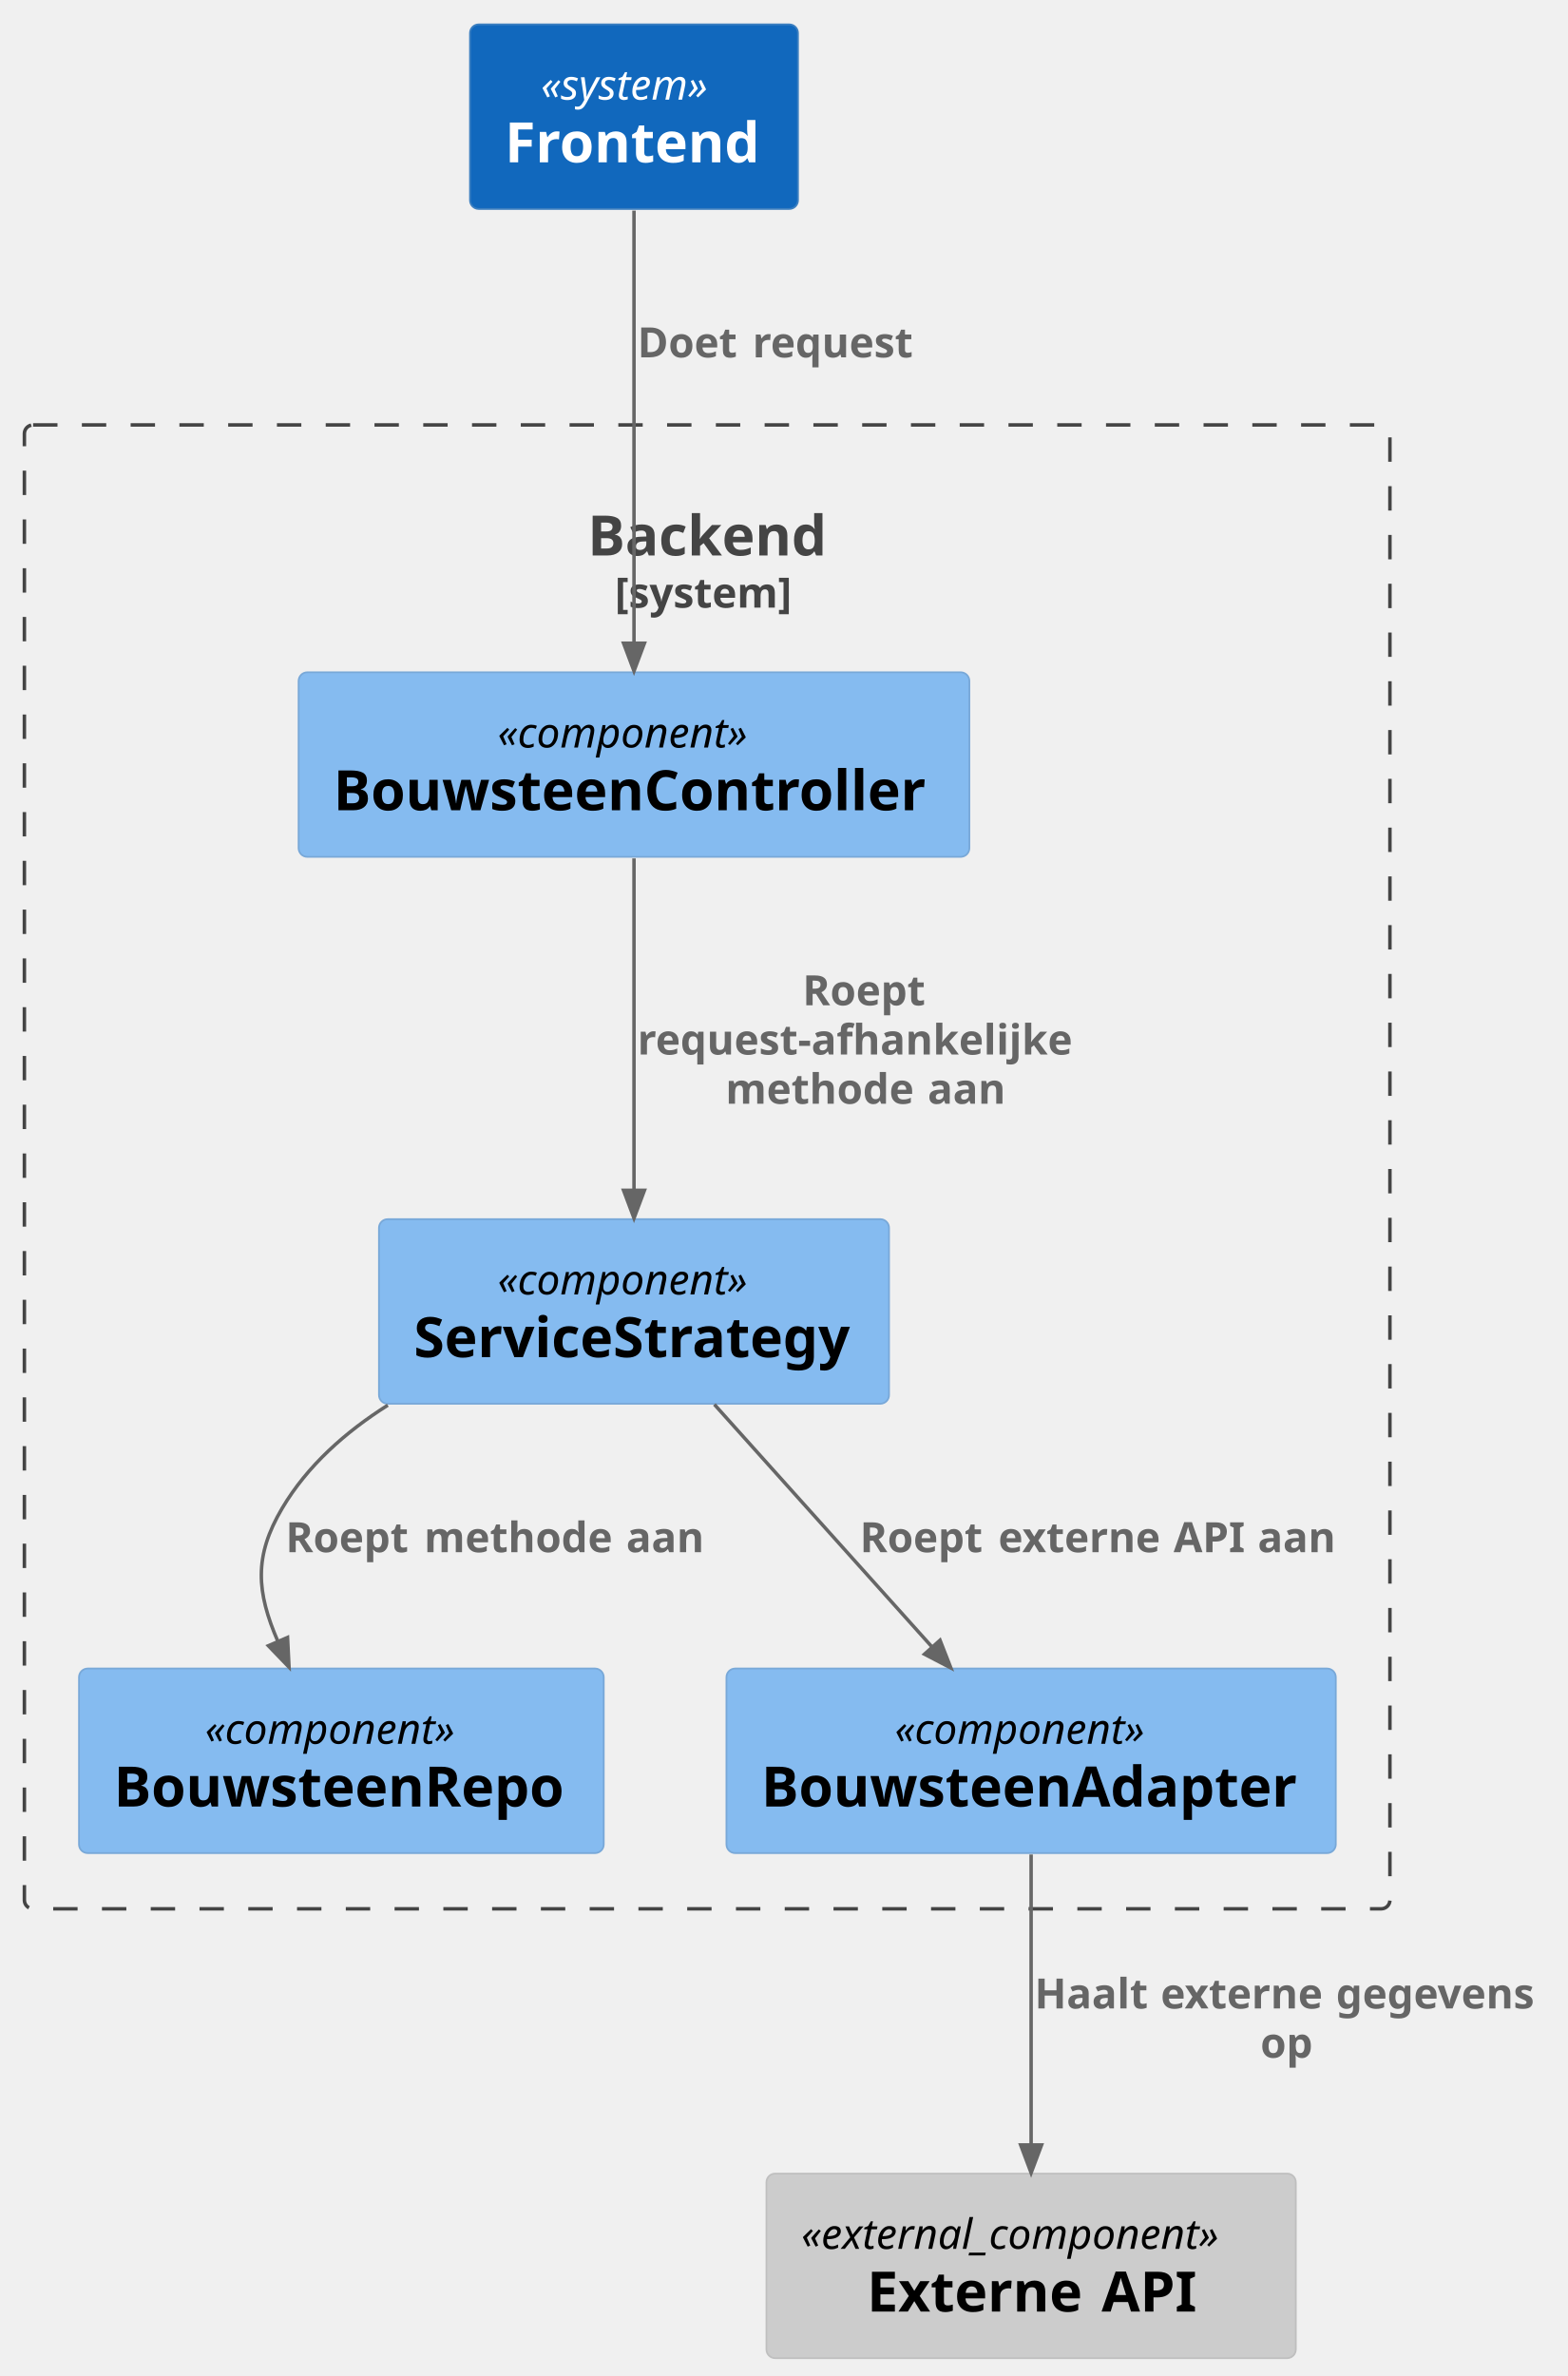
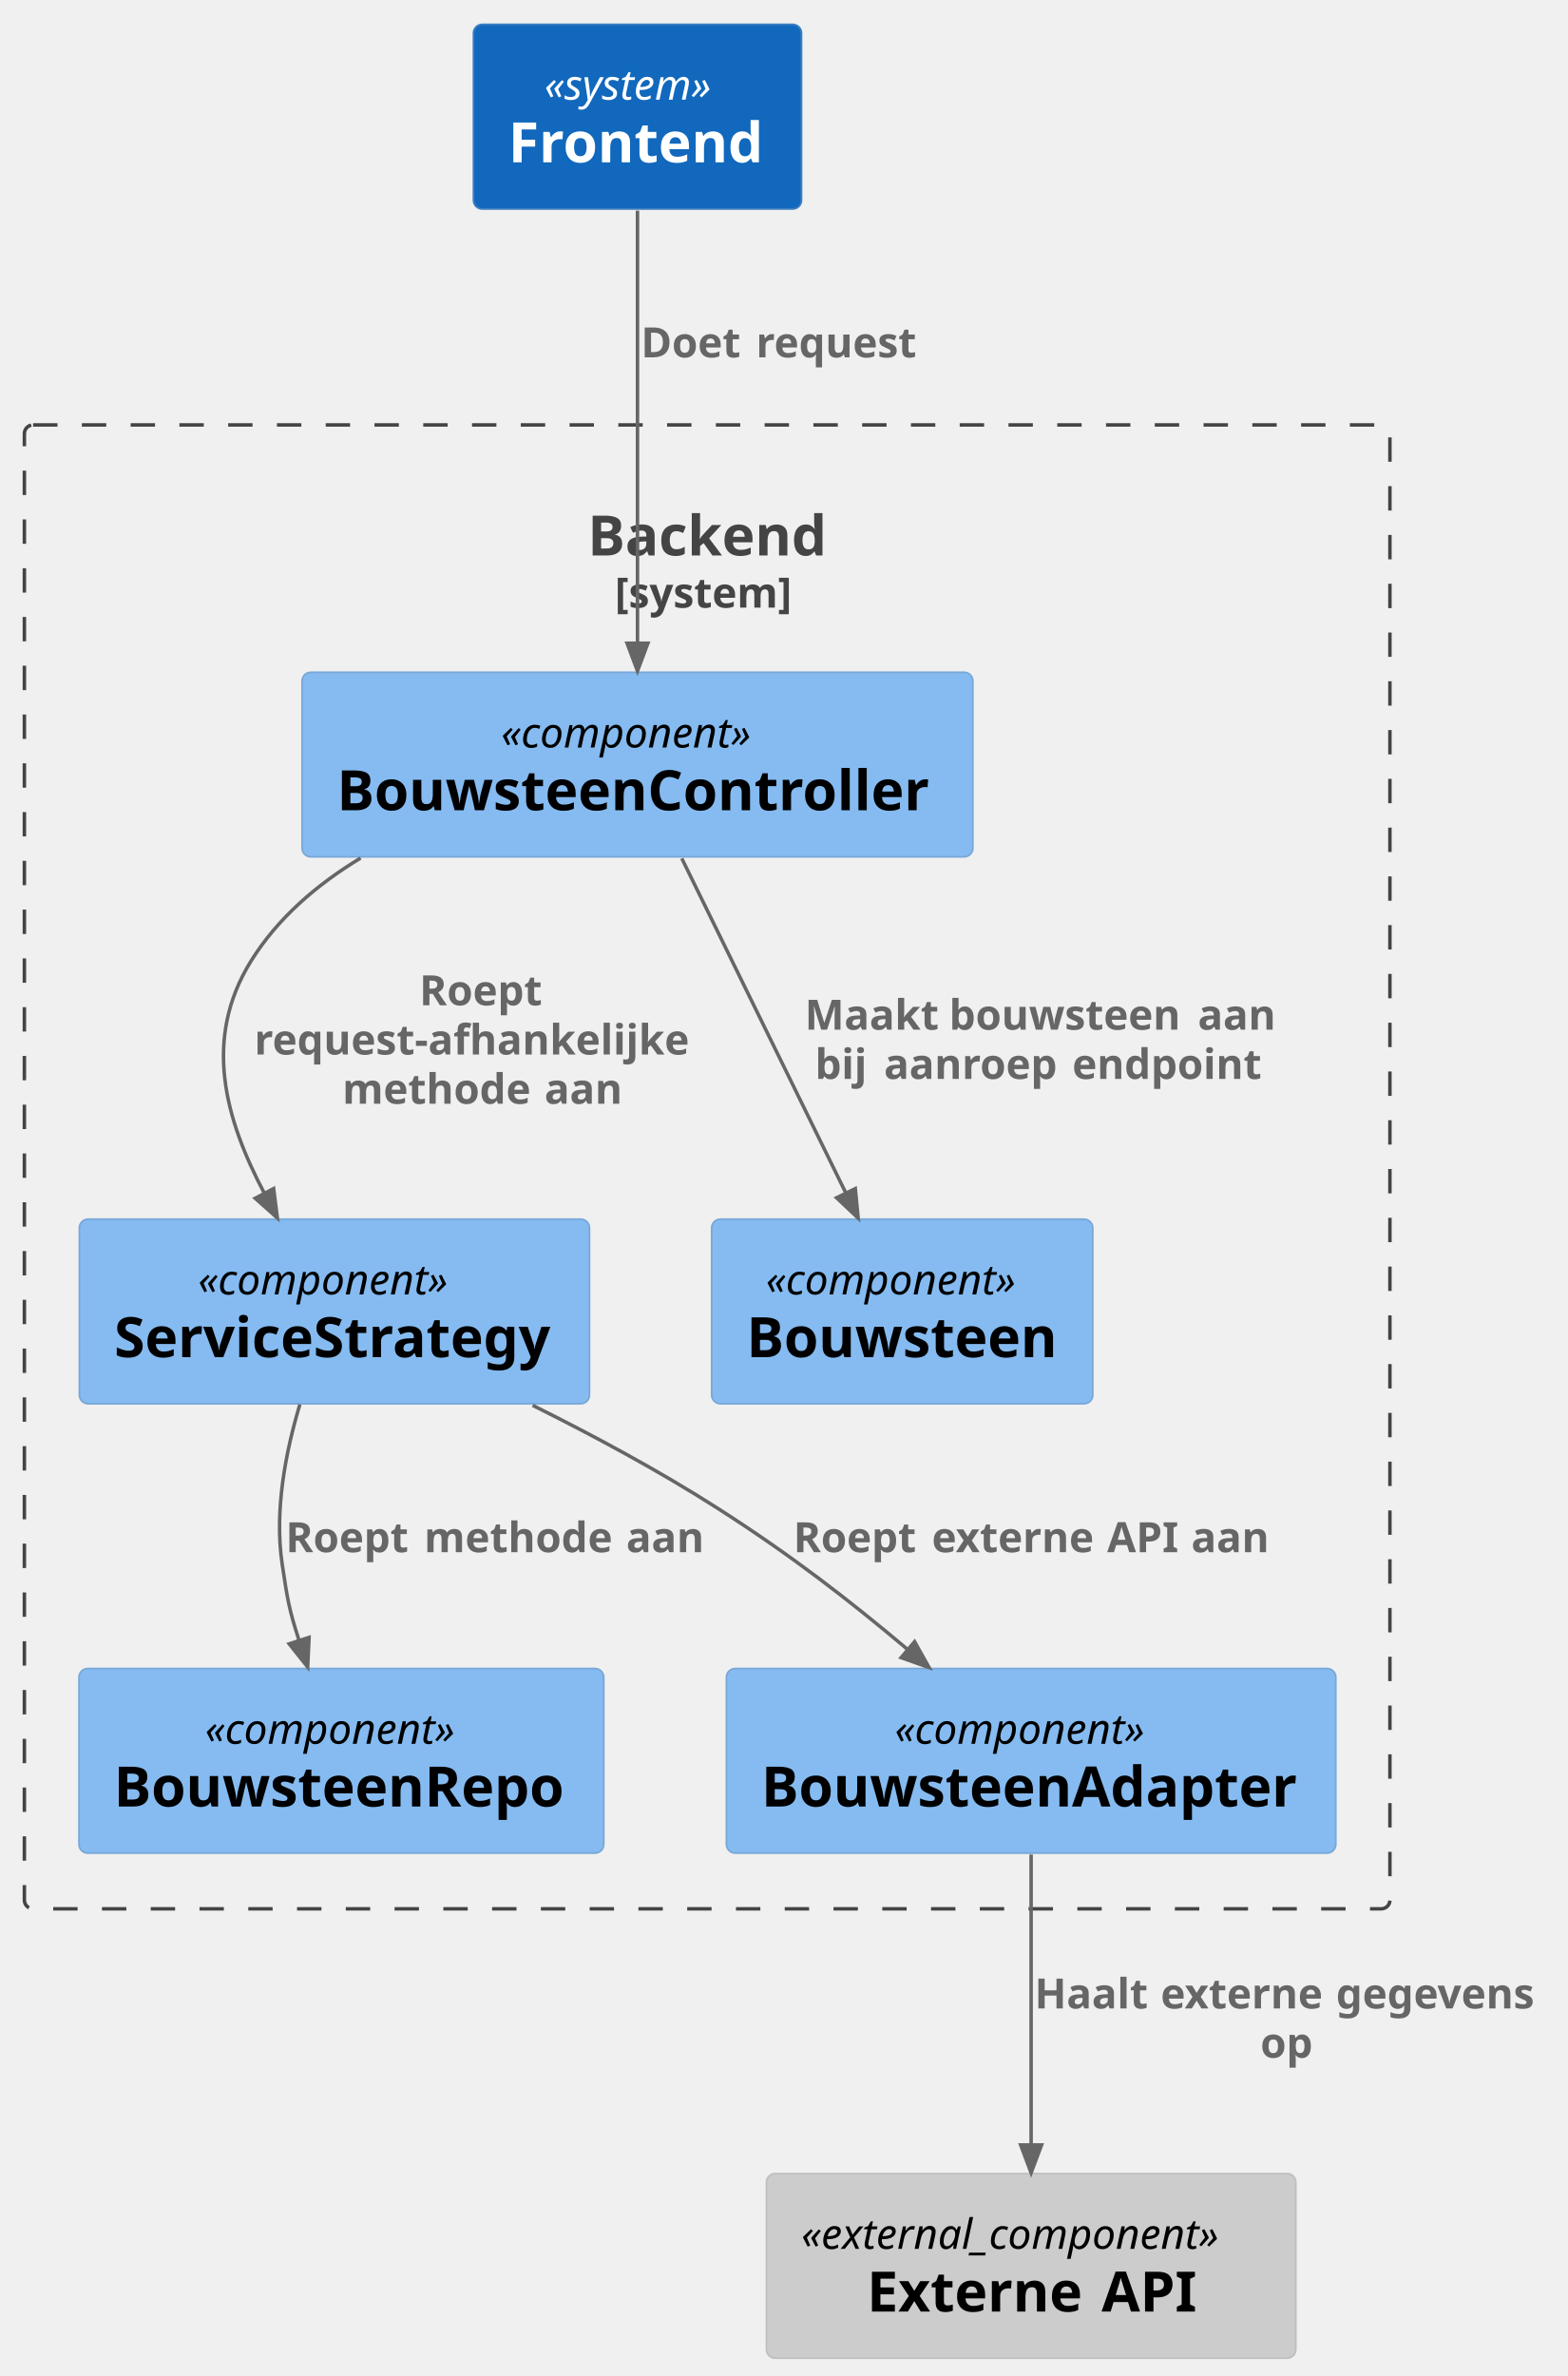
<svg xmlns="http://www.w3.org/2000/svg" contentStyleType="text/css" height="682px" preserveAspectRatio="none" style="width:450px;height:682px;background:#FFFFFF;" version="1.1" viewBox="0 0 450 682" width="450px" zoomAndPan="magnify">
  <defs />
  <g>
    <g id="cluster_be">
      <rect fill="none" height="425.93" rx="2.5" ry="2.5" style="stroke:#444444;stroke-width:1.0;stroke-dasharray:7.0,7.0;" width="392" x="7" y="121.97" />
      <text fill="#444444" font-family="sans-serif" font-size="16" font-weight="bold" lengthAdjust="spacing" textLength="68.609" x="168.695" y="159.439">Backend</text>
      <text fill="#444444" font-family="sans-serif" font-size="12" font-weight="bold" lengthAdjust="spacing" textLength="52.992" x="176.504" y="174.415">[system]</text>
    </g>
    <g id="elem_bc">
-       <rect fill="#85BBF0" height="52.977" rx="2.5" ry="2.5" style="stroke:#78A8D8;stroke-width:0.5;" width="192.555" x="85.72" y="192.97" />
-       <text fill="#000000" font-family="sans-serif" font-size="12" font-style="italic" lengthAdjust="spacing" textLength="78.287" x="142.854" y="214.572">«component»</text>
-       <text fill="#000000" font-family="sans-serif" font-size="16" font-weight="bold" lengthAdjust="spacing" textLength="172.555" x="95.72" y="232.572">BouwsteenController</text>
+       <rect fill="#85BBF0" height="52.977" rx="2.5" ry="2.5" style="stroke:#78A8D8;stroke-width:0.5;" width="192.555" x="86.72" y="192.97" />
+       <text fill="#000000" font-family="sans-serif" font-size="12" font-style="italic" lengthAdjust="spacing" textLength="78.287" x="143.854" y="214.572">«component»</text>
+       <text fill="#000000" font-family="sans-serif" font-size="16" font-weight="bold" lengthAdjust="spacing" textLength="172.555" x="96.72" y="232.572">BouwsteenController</text>
    </g>
    <g id="elem_s">
-       <rect fill="#85BBF0" height="52.977" rx="2.5" ry="2.5" style="stroke:#78A8D8;stroke-width:0.5;" width="146.422" x="108.79" y="349.95" />
-       <text fill="#000000" font-family="sans-serif" font-size="12" font-style="italic" lengthAdjust="spacing" textLength="78.287" x="142.857" y="371.552">«component»</text>
-       <text fill="#000000" font-family="sans-serif" font-size="16" font-weight="bold" lengthAdjust="spacing" textLength="126.422" x="118.79" y="389.552">ServiceStrategy</text>
+       <rect fill="#85BBF0" height="52.977" rx="2.5" ry="2.5" style="stroke:#78A8D8;stroke-width:0.5;" width="146.422" x="22.79" y="349.95" />
+       <text fill="#000000" font-family="sans-serif" font-size="12" font-style="italic" lengthAdjust="spacing" textLength="78.287" x="56.857" y="371.552">«component»</text>
+       <text fill="#000000" font-family="sans-serif" font-size="16" font-weight="bold" lengthAdjust="spacing" textLength="126.422" x="32.79" y="389.552">ServiceStrategy</text>
+     </g>
+     <g id="elem_bs">
+       <rect fill="#85BBF0" height="52.977" rx="2.5" ry="2.5" style="stroke:#78A8D8;stroke-width:0.5;" width="109.398" x="204.3" y="349.95" />
+       <text fill="#000000" font-family="sans-serif" font-size="12" font-style="italic" lengthAdjust="spacing" textLength="78.287" x="219.856" y="371.552">«component»</text>
+       <text fill="#000000" font-family="sans-serif" font-size="16" font-weight="bold" lengthAdjust="spacing" textLength="89.398" x="214.3" y="389.552">Bouwsteen</text>
    </g>
    <g id="elem_bsr">
      <rect fill="#85BBF0" height="52.977" rx="2.5" ry="2.5" style="stroke:#78A8D8;stroke-width:0.5;" width="150.633" x="22.68" y="478.93" />
      <text fill="#000000" font-family="sans-serif" font-size="12" font-style="italic" lengthAdjust="spacing" textLength="78.287" x="58.853" y="500.532">«component»</text>
      <text fill="#000000" font-family="sans-serif" font-size="16" font-weight="bold" lengthAdjust="spacing" textLength="130.633" x="32.68" y="518.532">BouwsteenRepo</text>
    </g>
    <g id="elem_bsa">
      <rect fill="#85BBF0" height="52.977" rx="2.5" ry="2.5" style="stroke:#78A8D8;stroke-width:0.5;" width="174.922" x="208.54" y="478.93" />
      <text fill="#000000" font-family="sans-serif" font-size="12" font-style="italic" lengthAdjust="spacing" textLength="78.287" x="256.857" y="500.532">«component»</text>
      <text fill="#000000" font-family="sans-serif" font-size="16" font-weight="bold" lengthAdjust="spacing" textLength="154.922" x="218.54" y="518.532">BouwsteenAdapter</text>
    </g>
    <g id="elem_fe">
-       <rect fill="#1168BD" height="52.977" rx="2.5" ry="2.5" style="stroke:#3C7FC0;stroke-width:0.5;" width="94.156" x="134.92" y="7" />
-       <text fill="#FFFFFF" font-family="sans-serif" font-size="12" font-style="italic" lengthAdjust="spacing" textLength="53.455" x="155.271" y="28.602">«system»</text>
-       <text fill="#FFFFFF" font-family="sans-serif" font-size="16" font-weight="bold" lengthAdjust="spacing" textLength="74.156" x="144.92" y="46.602">Frontend</text>
+       <rect fill="#1168BD" height="52.977" rx="2.5" ry="2.5" style="stroke:#3C7FC0;stroke-width:0.5;" width="94.156" x="135.92" y="7" />
+       <text fill="#FFFFFF" font-family="sans-serif" font-size="12" font-style="italic" lengthAdjust="spacing" textLength="53.455" x="156.271" y="28.602">«system»</text>
+       <text fill="#FFFFFF" font-family="sans-serif" font-size="16" font-weight="bold" lengthAdjust="spacing" textLength="74.156" x="145.92" y="46.602">Frontend</text>
    </g>
    <g id="elem_eapi">
      <rect fill="#CCCCCC" height="52.977" rx="2.5" ry="2.5" style="stroke:#BFBFBF;stroke-width:0.5;" width="151.959" x="220.02" y="623.9" />
      <text fill="#000000" font-family="sans-serif" font-size="12" font-style="italic" lengthAdjust="spacing" textLength="131.959" x="230.02" y="645.502">«external_component»</text>
      <text fill="#000000" font-family="sans-serif" font-size="16" font-weight="bold" lengthAdjust="spacing" textLength="62.078" x="248.875" y="663.502">Externe</text>
      <text fill="#000000" font-family="sans-serif" font-size="16" font-weight="bold" lengthAdjust="spacing" textLength="5.273" x="310.953" y="663.502"> </text>
      <text fill="#000000" font-family="sans-serif" font-size="16" font-weight="bold" lengthAdjust="spacing" textLength="26.898" x="316.226" y="663.502">API</text>
    </g>
    <g id="link_fe_bc">
-       <path d="M182,60.45 C182,95.52 182,149.63 182,184.62 " fill="none" id="fe-to-bc" style="stroke:#666666;stroke-width:1.0;" />
-       <polygon fill="#666666" points="182,192.62,185,184.62,179,184.62,182,192.62" style="stroke:#666666;stroke-width:1.0;" />
-       <text fill="#666666" font-family="sans-serif" font-size="12" font-weight="bold" lengthAdjust="spacing" textLength="29.074" x="183" y="102.572">Doet</text>
-       <text fill="#666666" font-family="sans-serif" font-size="12" font-weight="bold" lengthAdjust="spacing" textLength="3.955" x="212.074" y="102.572"> </text>
-       <text fill="#666666" font-family="sans-serif" font-size="12" font-weight="bold" lengthAdjust="spacing" textLength="46.998" x="216.029" y="102.572">request</text>
+       <path d="M183,60.45 C183,95.52 183,149.63 183,184.62 " fill="none" id="fe-to-bc" style="stroke:#666666;stroke-width:1.0;" />
+       <polygon fill="#666666" points="183,192.62,186,184.62,180,184.62,183,192.62" style="stroke:#666666;stroke-width:1.0;" />
+       <text fill="#666666" font-family="sans-serif" font-size="12" font-weight="bold" lengthAdjust="spacing" textLength="29.074" x="184" y="102.572">Doet</text>
+       <text fill="#666666" font-family="sans-serif" font-size="12" font-weight="bold" lengthAdjust="spacing" textLength="3.955" x="213.074" y="102.572"> </text>
+       <text fill="#666666" font-family="sans-serif" font-size="12" font-weight="bold" lengthAdjust="spacing" textLength="46.998" x="217.029" y="102.572">request</text>
    </g>
    <g id="link_bc_s">
-       <path d="M182,246.4 C182,275.1 182,313.05 182,341.67 " fill="none" id="bc-to-s" style="stroke:#666666;stroke-width:1.0;" />
-       <polygon fill="#666666" points="182,349.67,185,341.67,179,341.67,182,349.67" style="stroke:#666666;stroke-width:1.0;" />
-       <text fill="#666666" font-family="sans-serif" font-size="12" font-weight="bold" lengthAdjust="spacing" textLength="35.789" x="230.385" y="288.552">Roept</text>
-       <text fill="#666666" font-family="sans-serif" font-size="12" font-weight="bold" lengthAdjust="spacing" textLength="130.559" x="183" y="302.684">request-afhankelijke</text>
-       <text fill="#666666" font-family="sans-serif" font-size="12" font-weight="bold" lengthAdjust="spacing" textLength="54.059" x="208.277" y="316.817">methode</text>
-       <text fill="#666666" font-family="sans-serif" font-size="12" font-weight="bold" lengthAdjust="spacing" textLength="3.955" x="262.336" y="316.817"> </text>
-       <text fill="#666666" font-family="sans-serif" font-size="12" font-weight="bold" lengthAdjust="spacing" textLength="21.99" x="266.291" y="316.817">aan</text>
+       <path d="M103.52,246.29 C90.98,253.88 79.65,263.58 72,275.95 C58.08,298.47 64.762,321.402 75.902,342.552 " fill="none" id="bc-to-s" style="stroke:#666666;stroke-width:1.0;" />
+       <polygon fill="#666666" points="79.63,349.63,78.556,341.154,73.248,343.95,79.63,349.63" style="stroke:#666666;stroke-width:1.0;" />
+       <text fill="#666666" font-family="sans-serif" font-size="12" font-weight="bold" lengthAdjust="spacing" textLength="35.789" x="120.385" y="288.552">Roept</text>
+       <text fill="#666666" font-family="sans-serif" font-size="12" font-weight="bold" lengthAdjust="spacing" textLength="130.559" x="73" y="302.684">request-afhankelijke</text>
+       <text fill="#666666" font-family="sans-serif" font-size="12" font-weight="bold" lengthAdjust="spacing" textLength="54.059" x="98.277" y="316.817">methode</text>
+       <text fill="#666666" font-family="sans-serif" font-size="12" font-weight="bold" lengthAdjust="spacing" textLength="3.955" x="152.336" y="316.817"> </text>
+       <text fill="#666666" font-family="sans-serif" font-size="12" font-weight="bold" lengthAdjust="spacing" textLength="21.99" x="156.291" y="316.817">aan</text>
+     </g>
+     <g id="link_bc_bs">
+       <path d="M195.72,246.4 C209.79,275.1 228.809,313.867 242.839,342.487 " fill="none" id="bc-to-bs" style="stroke:#666666;stroke-width:1.0;" />
+       <polygon fill="#666666" points="246.36,349.67,245.532,341.166,240.145,343.807,246.36,349.67" style="stroke:#666666;stroke-width:1.0;" />
+       <text fill="#666666" font-family="sans-serif" font-size="12" font-weight="bold" lengthAdjust="spacing" textLength="37.459" x="231.04" y="295.552">Maakt</text>
+       <text fill="#666666" font-family="sans-serif" font-size="12" font-weight="bold" lengthAdjust="spacing" textLength="3.955" x="268.499" y="295.552"> </text>
+       <text fill="#666666" font-family="sans-serif" font-size="12" font-weight="bold" lengthAdjust="spacing" textLength="67.441" x="272.454" y="295.552">bouwsteen</text>
+       <text fill="#666666" font-family="sans-serif" font-size="12" font-weight="bold" lengthAdjust="spacing" textLength="3.955" x="339.896" y="295.552"> </text>
+       <text fill="#666666" font-family="sans-serif" font-size="12" font-weight="bold" lengthAdjust="spacing" textLength="21.99" x="343.851" y="295.552">aan</text>
+       <text fill="#666666" font-family="sans-serif" font-size="12" font-weight="bold" lengthAdjust="spacing" textLength="15.85" x="233.952" y="309.684">bij</text>
+       <text fill="#666666" font-family="sans-serif" font-size="12" font-weight="bold" lengthAdjust="spacing" textLength="3.955" x="249.802" y="309.684"> </text>
+       <text fill="#666666" font-family="sans-serif" font-size="12" font-weight="bold" lengthAdjust="spacing" textLength="50.092" x="253.757" y="309.684">aanroep</text>
+       <text fill="#666666" font-family="sans-serif" font-size="12" font-weight="bold" lengthAdjust="spacing" textLength="3.955" x="303.849" y="309.684"> </text>
+       <text fill="#666666" font-family="sans-serif" font-size="12" font-weight="bold" lengthAdjust="spacing" textLength="55.125" x="307.804" y="309.684">endpoint</text>
    </g>
    <g id="link_s_bsr">
-       <path d="M111.33,403.34 C99.22,410.99 88.23,420.7 81,432.93 C72.82,446.76 73.634,456.957 79.794,471.197 " fill="none" id="s-to-bsr" style="stroke:#666666;stroke-width:1.0;" />
-       <polygon fill="#666666" points="82.97,478.54,82.547,470.007,77.04,472.389,82.97,478.54" style="stroke:#666666;stroke-width:1.0;" />
+       <path d="M86.09,403.12 C82.01,416.67 78.71,433.63 81,448.93 C82.48,458.79 82.887,461.709 85.867,470.918 " fill="none" id="s-to-bsr" style="stroke:#666666;stroke-width:1.0;" />
+       <polygon fill="#666666" points="88.33,478.53,88.722,469.995,83.013,471.842,88.33,478.53" style="stroke:#666666;stroke-width:1.0;" />
      <text fill="#666666" font-family="sans-serif" font-size="12" font-weight="bold" lengthAdjust="spacing" textLength="35.789" x="82" y="445.532">Roept</text>
      <text fill="#666666" font-family="sans-serif" font-size="12" font-weight="bold" lengthAdjust="spacing" textLength="3.955" x="117.789" y="445.532"> </text>
      <text fill="#666666" font-family="sans-serif" font-size="12" font-weight="bold" lengthAdjust="spacing" textLength="54.059" x="121.744" y="445.532">methode</text>
      <text fill="#666666" font-family="sans-serif" font-size="12" font-weight="bold" lengthAdjust="spacing" textLength="3.955" x="175.803" y="445.532"> </text>
      <text fill="#666666" font-family="sans-serif" font-size="12" font-weight="bold" lengthAdjust="spacing" textLength="21.99" x="179.758" y="445.532">aan</text>
    </g>
    <g id="link_s_bsa">
-       <path d="M205.07,403.13 C224.85,425.16 247.857,450.786 267.617,472.806 " fill="none" id="s-to-bsa" style="stroke:#666666;stroke-width:1.0;" />
-       <polygon fill="#666666" points="272.96,478.76,269.85,470.802,265.384,474.81,272.96,478.76" style="stroke:#666666;stroke-width:1.0;" />
-       <text fill="#666666" font-family="sans-serif" font-size="12" font-weight="bold" lengthAdjust="spacing" textLength="35.789" x="246.83" y="445.532">Roept</text>
-       <text fill="#666666" font-family="sans-serif" font-size="12" font-weight="bold" lengthAdjust="spacing" textLength="3.955" x="282.619" y="445.532"> </text>
-       <text fill="#666666" font-family="sans-serif" font-size="12" font-weight="bold" lengthAdjust="spacing" textLength="46.383" x="286.574" y="445.532">externe</text>
-       <text fill="#666666" font-family="sans-serif" font-size="12" font-weight="bold" lengthAdjust="spacing" textLength="3.955" x="332.957" y="445.532"> </text>
-       <text fill="#666666" font-family="sans-serif" font-size="12" font-weight="bold" lengthAdjust="spacing" textLength="20.174" x="336.912" y="445.532">API</text>
-       <text fill="#666666" font-family="sans-serif" font-size="12" font-weight="bold" lengthAdjust="spacing" textLength="3.955" x="357.086" y="445.532"> </text>
-       <text fill="#666666" font-family="sans-serif" font-size="12" font-weight="bold" lengthAdjust="spacing" textLength="21.99" x="361.041" y="445.532">aan</text>
+       <path d="M152.9,403.38 C170.35,412.06 189.33,422.26 206,432.93 C227.35,446.59 243.54,459.138 260.61,473.508 " fill="none" id="s-to-bsa" style="stroke:#666666;stroke-width:1.0;" />
+       <polygon fill="#666666" points="266.73,478.66,262.542,471.213,258.678,475.803,266.73,478.66" style="stroke:#666666;stroke-width:1.0;" />
+       <text fill="#666666" font-family="sans-serif" font-size="12" font-weight="bold" lengthAdjust="spacing" textLength="35.789" x="227.75" y="445.532">Roept</text>
+       <text fill="#666666" font-family="sans-serif" font-size="12" font-weight="bold" lengthAdjust="spacing" textLength="3.955" x="263.539" y="445.532"> </text>
+       <text fill="#666666" font-family="sans-serif" font-size="12" font-weight="bold" lengthAdjust="spacing" textLength="46.383" x="267.494" y="445.532">externe</text>
+       <text fill="#666666" font-family="sans-serif" font-size="12" font-weight="bold" lengthAdjust="spacing" textLength="3.955" x="313.877" y="445.532"> </text>
+       <text fill="#666666" font-family="sans-serif" font-size="12" font-weight="bold" lengthAdjust="spacing" textLength="20.174" x="317.832" y="445.532">API</text>
+       <text fill="#666666" font-family="sans-serif" font-size="12" font-weight="bold" lengthAdjust="spacing" textLength="3.955" x="338.006" y="445.532"> </text>
+       <text fill="#666666" font-family="sans-serif" font-size="12" font-weight="bold" lengthAdjust="spacing" textLength="21.99" x="341.961" y="445.532">aan</text>
    </g>
    <g id="link_bsa_eapi">
      <path d="M296,532.31 C296,558.22 296,589.85 296,615.69 " fill="none" id="bsa-to-eapi" style="stroke:#666666;stroke-width:1.0;" />
      <polygon fill="#666666" points="296,623.69,299,615.69,293,615.69,296,623.69" style="stroke:#666666;stroke-width:1.0;" />
      <text fill="#666666" font-family="sans-serif" font-size="12" font-weight="bold" lengthAdjust="spacing" textLength="32.238" x="297" y="576.502">Haalt</text>
      <text fill="#666666" font-family="sans-serif" font-size="12" font-weight="bold" lengthAdjust="spacing" textLength="3.955" x="329.238" y="576.502"> </text>
      <text fill="#666666" font-family="sans-serif" font-size="12" font-weight="bold" lengthAdjust="spacing" textLength="46.383" x="333.193" y="576.502">externe</text>
      <text fill="#666666" font-family="sans-serif" font-size="12" font-weight="bold" lengthAdjust="spacing" textLength="3.955" x="379.576" y="576.502"> </text>
      <text fill="#666666" font-family="sans-serif" font-size="12" font-weight="bold" lengthAdjust="spacing" textLength="58.711" x="383.531" y="576.502">gegevens</text>
      <text fill="#666666" font-family="sans-serif" font-size="12" font-weight="bold" lengthAdjust="spacing" textLength="15.615" x="361.813" y="590.634">op</text>
    </g>
  </g>
</svg>
